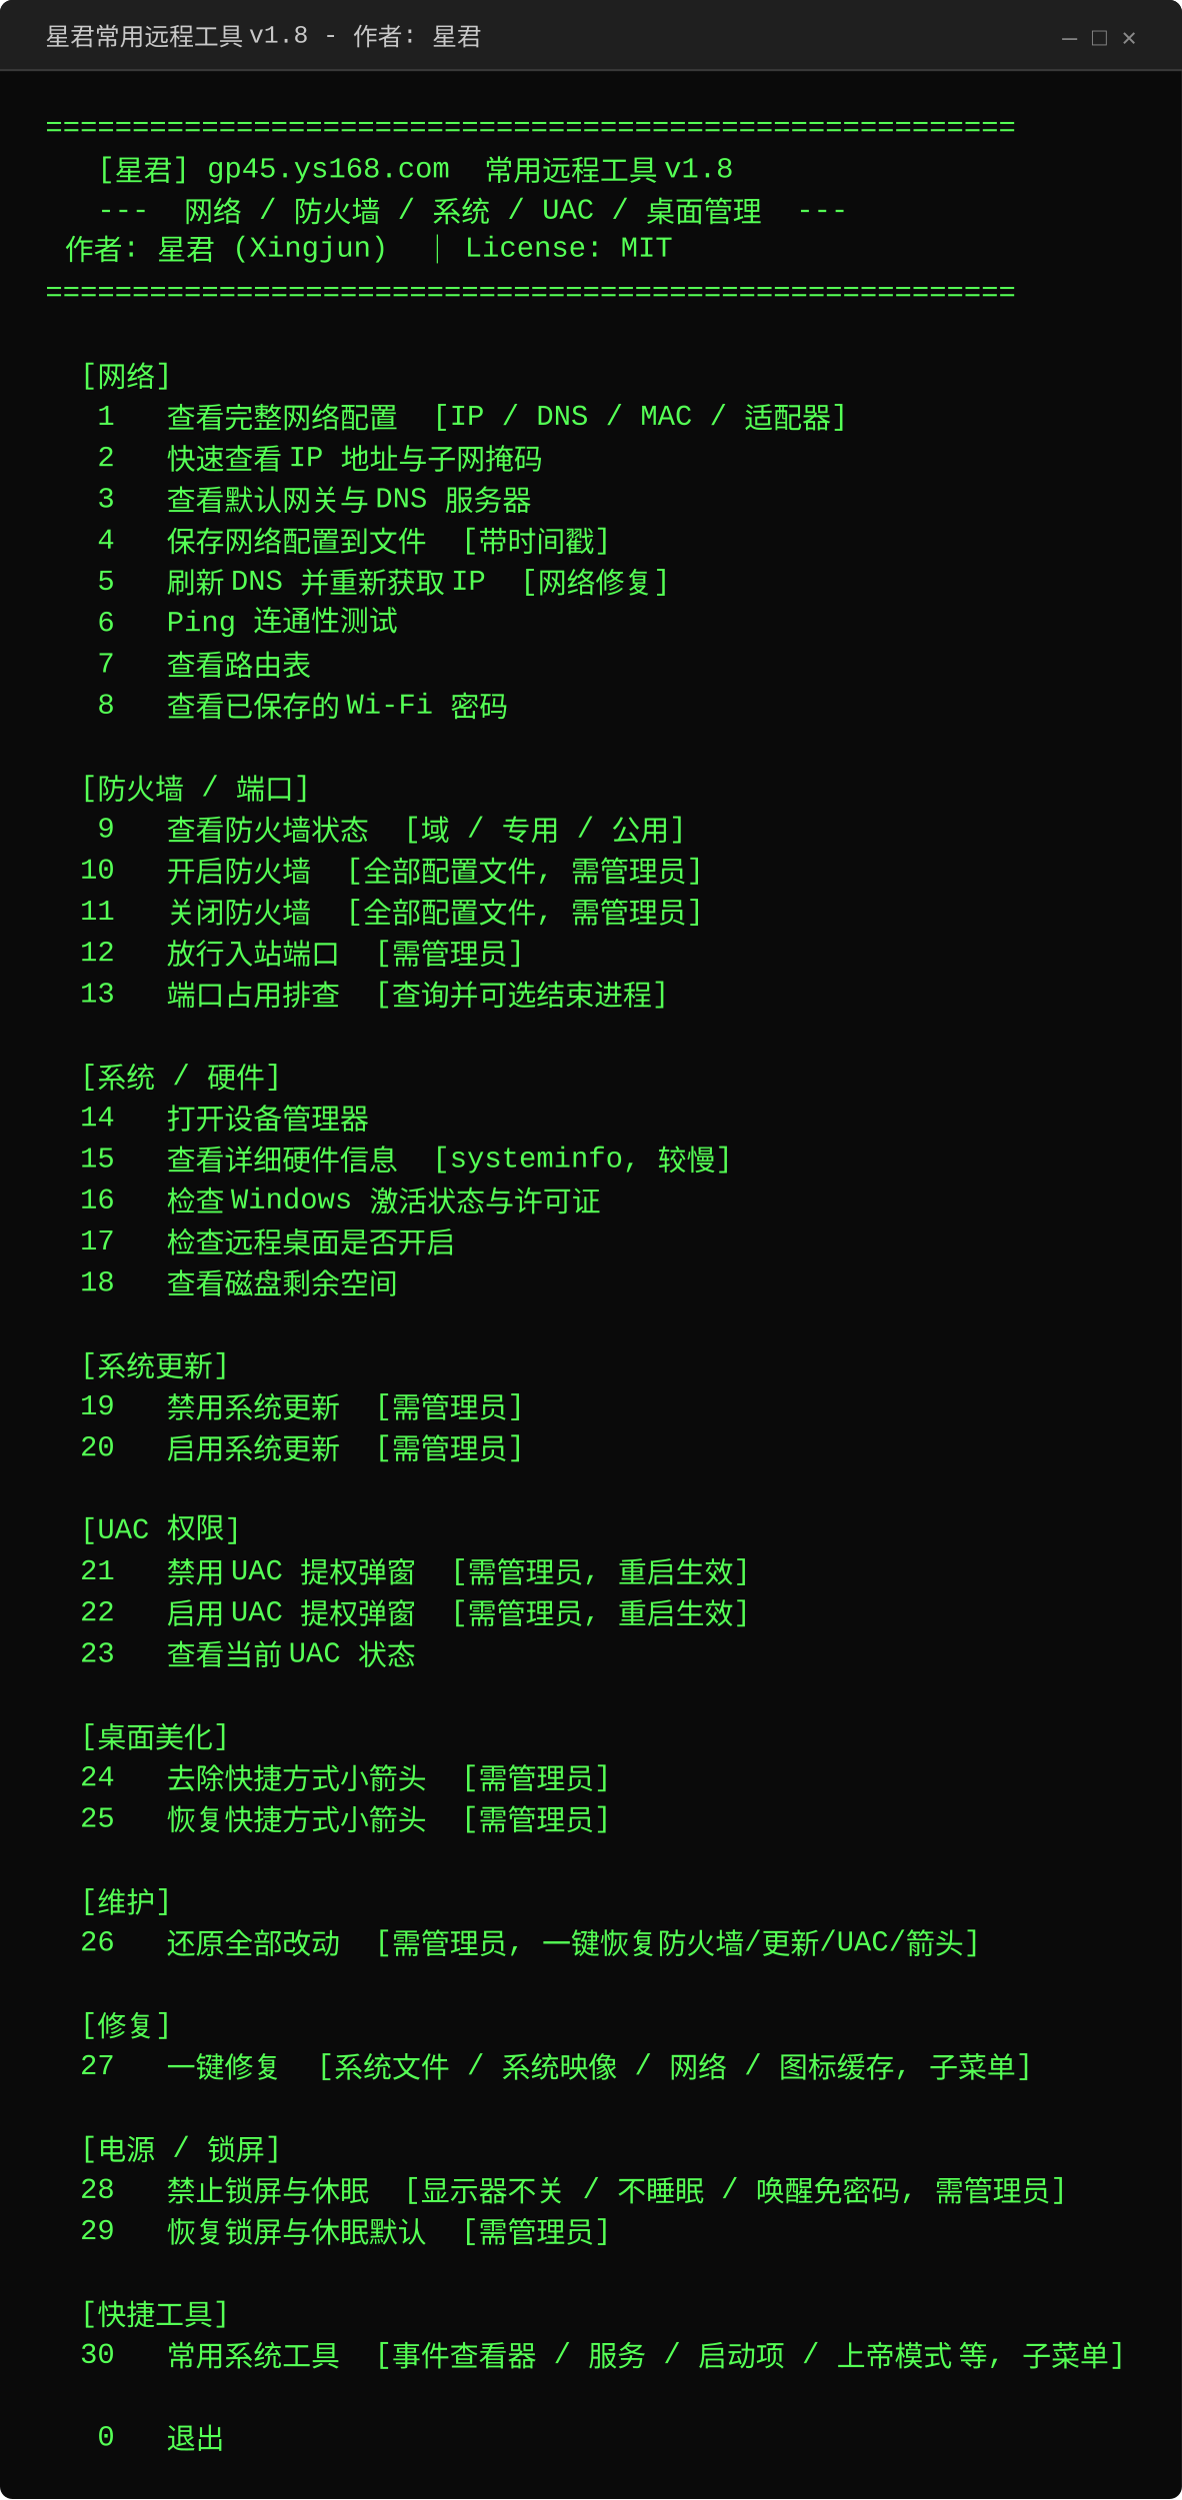
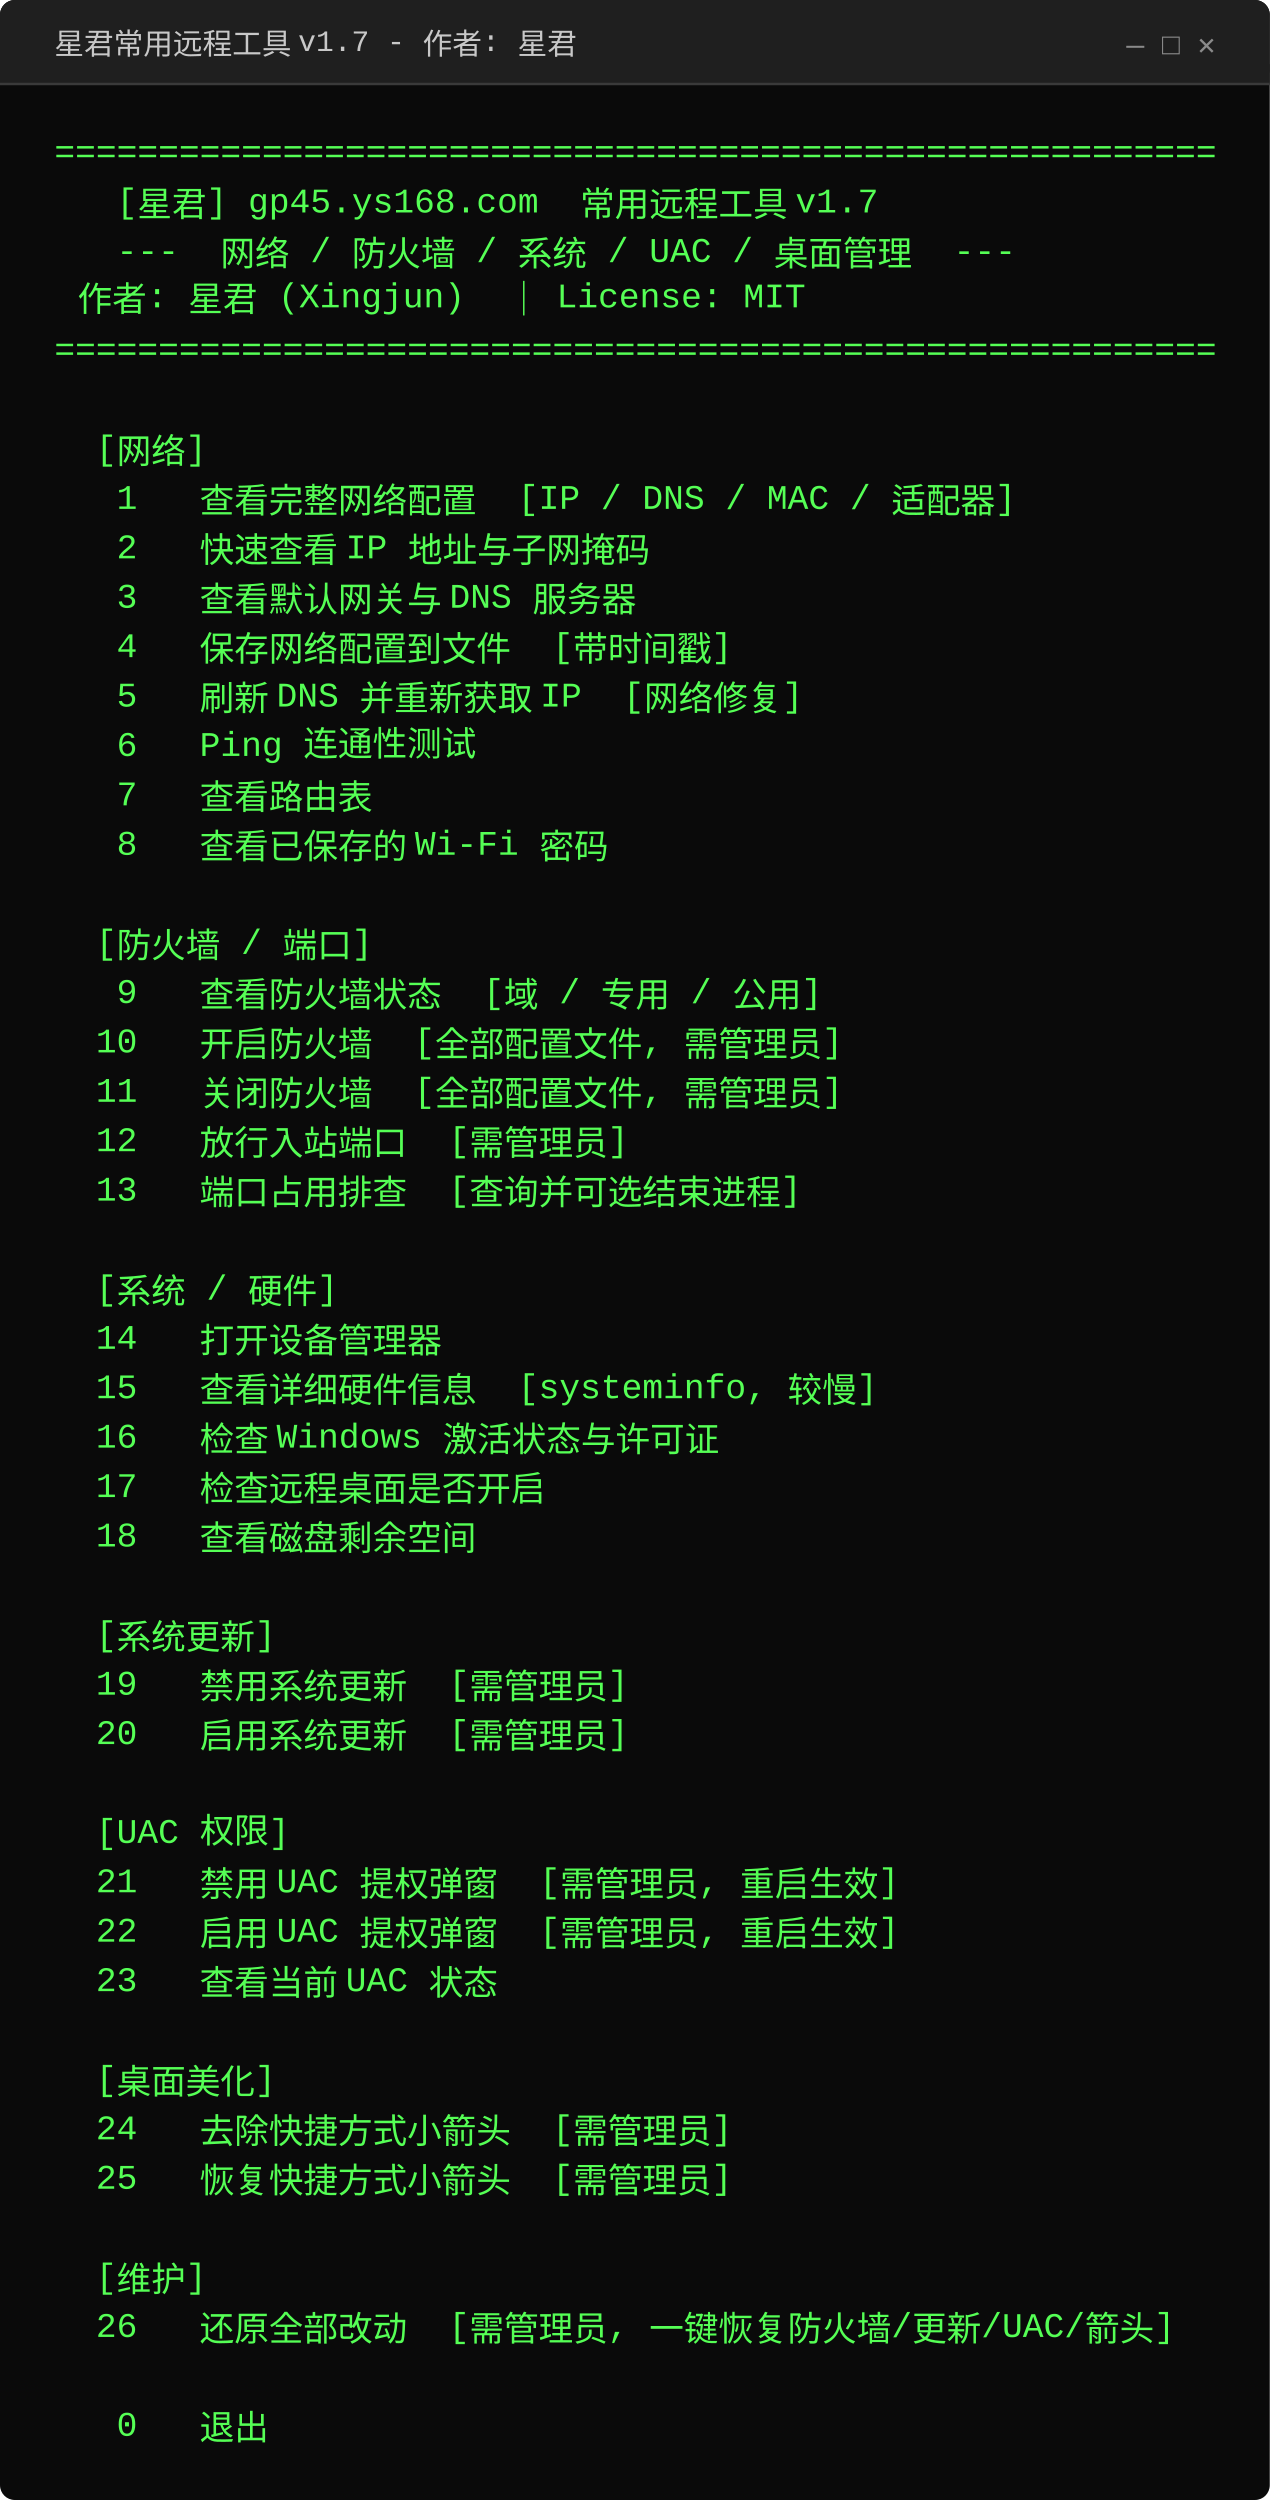
- <svg xmlns="http://www.w3.org/2000/svg" width="573" height="1212" viewBox="0 0 573 1212" role="img" aria-label="星君常用远程工具 v1.8 菜单输出">
-   <rect x="0" y="0" width="573" height="1212" rx="6" fill="#0A0A0A" />
-   <rect x="0" y="0" width="573" height="34" rx="6" fill="#1F1F1F" />
-   <rect x="0" y="26" width="573" height="8" fill="#1F1F1F" />
-   <line x1="0" y1="34" x2="573" y2="34" stroke="#3A3A3A" stroke-width="1" />
-   <text x="22" y="22" font-size="12" fill="#C8C8C8" font-family="Consolas, 'NSimSun', '新宋体', 'MS Gothic', 'Courier New', ui-monospace, monospace">星君常用远程工具 v1.8  -  作者: 星君</text>
-   <text x="551" y="22" text-anchor="end" font-size="12" fill="#8A8A8A" font-family="Consolas, 'NSimSun', '新宋体', 'MS Gothic', 'Courier New', ui-monospace, monospace">—  □  ✕</text>
+ <svg xmlns="http://www.w3.org/2000/svg" width="514" height="1012" viewBox="0 0 514 1012" role="img" aria-label="星君常用远程工具 v1.7 菜单输出">
+   <rect x="0" y="0" width="514" height="1012" rx="6" fill="#0A0A0A" />
+   <rect x="0" y="0" width="514" height="34" rx="6" fill="#1F1F1F" />
+   <rect x="0" y="26" width="514" height="8" fill="#1F1F1F" />
+   <line x1="0" y1="34" x2="514" y2="34" stroke="#3A3A3A" stroke-width="1" />
+   <text x="22" y="22" font-size="12" fill="#C8C8C8" font-family="Consolas, 'NSimSun', '新宋体', 'MS Gothic', 'Courier New', ui-monospace, monospace">星君常用远程工具 v1.7  -  作者: 星君</text>
+   <text x="492" y="22" text-anchor="end" font-size="12" fill="#8A8A8A" font-family="Consolas, 'NSimSun', '新宋体', 'MS Gothic', 'Courier New', ui-monospace, monospace">—  □  ✕</text>
  <text x="22.0" y="66.0" fill="#55FF55" font-size="14.0" font-family="Consolas, 'NSimSun', '新宋体', 'MS Gothic', 'Courier New', ui-monospace, monospace" xml:space="preserve">========================================================</text>
-   <text x="22.0" y="86.0" fill="#55FF55" font-size="14.0" font-family="Consolas, 'NSimSun', '新宋体', 'MS Gothic', 'Courier New', ui-monospace, monospace" xml:space="preserve">   [星君] gp45.ys168.com  常用远程工具 v1.8</text>
+   <text x="22.0" y="86.0" fill="#55FF55" font-size="14.0" font-family="Consolas, 'NSimSun', '新宋体', 'MS Gothic', 'Courier New', ui-monospace, monospace" xml:space="preserve">   [星君] gp45.ys168.com  常用远程工具 v1.7</text>
  <text x="22.0" y="106.0" fill="#55FF55" font-size="14.0" font-family="Consolas, 'NSimSun', '新宋体', 'MS Gothic', 'Courier New', ui-monospace, monospace" xml:space="preserve">   ---  网络 / 防火墙 / 系统 / UAC / 桌面管理  ---</text>
  <text x="22.0" y="126.0" fill="#55FF55" font-size="14.0" font-family="Consolas, 'NSimSun', '新宋体', 'MS Gothic', 'Courier New', ui-monospace, monospace" xml:space="preserve">   作者: 星君 (Xingjun)  ｜  License: MIT</text>
  <text x="22.0" y="146.0" fill="#55FF55" font-size="14.0" font-family="Consolas, 'NSimSun', '新宋体', 'MS Gothic', 'Courier New', ui-monospace, monospace" xml:space="preserve">========================================================</text>
  <text x="22.0" y="186.0" fill="#55FF55" font-size="14.0" font-family="Consolas, 'NSimSun', '新宋体', 'MS Gothic', 'Courier New', ui-monospace, monospace" xml:space="preserve">  [网络]</text>
  <text x="22.0" y="206.0" fill="#55FF55" font-size="14.0" font-family="Consolas, 'NSimSun', '新宋体', 'MS Gothic', 'Courier New', ui-monospace, monospace" xml:space="preserve">   1   查看完整网络配置  [IP / DNS / MAC / 适配器]</text>
  <text x="22.0" y="226.0" fill="#55FF55" font-size="14.0" font-family="Consolas, 'NSimSun', '新宋体', 'MS Gothic', 'Courier New', ui-monospace, monospace" xml:space="preserve">   2   快速查看 IP 地址与子网掩码</text>
  <text x="22.0" y="246.0" fill="#55FF55" font-size="14.0" font-family="Consolas, 'NSimSun', '新宋体', 'MS Gothic', 'Courier New', ui-monospace, monospace" xml:space="preserve">   3   查看默认网关与 DNS 服务器</text>
  <text x="22.0" y="266.0" fill="#55FF55" font-size="14.0" font-family="Consolas, 'NSimSun', '新宋体', 'MS Gothic', 'Courier New', ui-monospace, monospace" xml:space="preserve">   4   保存网络配置到文件  [带时间戳]</text>
  <text x="22.0" y="286.0" fill="#55FF55" font-size="14.0" font-family="Consolas, 'NSimSun', '新宋体', 'MS Gothic', 'Courier New', ui-monospace, monospace" xml:space="preserve">   5   刷新 DNS 并重新获取 IP  [网络修复]</text>
  <text x="22.0" y="306.0" fill="#55FF55" font-size="14.0" font-family="Consolas, 'NSimSun', '新宋体', 'MS Gothic', 'Courier New', ui-monospace, monospace" xml:space="preserve">   6   Ping 连通性测试</text>
  <text x="22.0" y="326.0" fill="#55FF55" font-size="14.0" font-family="Consolas, 'NSimSun', '新宋体', 'MS Gothic', 'Courier New', ui-monospace, monospace" xml:space="preserve">   7   查看路由表</text>
  <text x="22.0" y="346.0" fill="#55FF55" font-size="14.0" font-family="Consolas, 'NSimSun', '新宋体', 'MS Gothic', 'Courier New', ui-monospace, monospace" xml:space="preserve">   8   查看已保存的 Wi-Fi 密码</text>
  <text x="22.0" y="386.0" fill="#55FF55" font-size="14.0" font-family="Consolas, 'NSimSun', '新宋体', 'MS Gothic', 'Courier New', ui-monospace, monospace" xml:space="preserve">  [防火墙 / 端口]</text>
  <text x="22.0" y="406.0" fill="#55FF55" font-size="14.0" font-family="Consolas, 'NSimSun', '新宋体', 'MS Gothic', 'Courier New', ui-monospace, monospace" xml:space="preserve">   9   查看防火墙状态  [域 / 专用 / 公用]</text>
  <text x="22.0" y="426.0" fill="#55FF55" font-size="14.0" font-family="Consolas, 'NSimSun', '新宋体', 'MS Gothic', 'Courier New', ui-monospace, monospace" xml:space="preserve">  10   开启防火墙  [全部配置文件, 需管理员]</text>
  <text x="22.0" y="446.0" fill="#55FF55" font-size="14.0" font-family="Consolas, 'NSimSun', '新宋体', 'MS Gothic', 'Courier New', ui-monospace, monospace" xml:space="preserve">  11   关闭防火墙  [全部配置文件, 需管理员]</text>
  <text x="22.0" y="466.0" fill="#55FF55" font-size="14.0" font-family="Consolas, 'NSimSun', '新宋体', 'MS Gothic', 'Courier New', ui-monospace, monospace" xml:space="preserve">  12   放行入站端口  [需管理员]</text>
  <text x="22.0" y="486.0" fill="#55FF55" font-size="14.0" font-family="Consolas, 'NSimSun', '新宋体', 'MS Gothic', 'Courier New', ui-monospace, monospace" xml:space="preserve">  13   端口占用排查  [查询并可选结束进程]</text>
  <text x="22.0" y="526.0" fill="#55FF55" font-size="14.0" font-family="Consolas, 'NSimSun', '新宋体', 'MS Gothic', 'Courier New', ui-monospace, monospace" xml:space="preserve">  [系统 / 硬件]</text>
  <text x="22.0" y="546.0" fill="#55FF55" font-size="14.0" font-family="Consolas, 'NSimSun', '新宋体', 'MS Gothic', 'Courier New', ui-monospace, monospace" xml:space="preserve">  14   打开设备管理器</text>
  <text x="22.0" y="566.0" fill="#55FF55" font-size="14.0" font-family="Consolas, 'NSimSun', '新宋体', 'MS Gothic', 'Courier New', ui-monospace, monospace" xml:space="preserve">  15   查看详细硬件信息  [systeminfo, 较慢]</text>
  <text x="22.0" y="586.0" fill="#55FF55" font-size="14.0" font-family="Consolas, 'NSimSun', '新宋体', 'MS Gothic', 'Courier New', ui-monospace, monospace" xml:space="preserve">  16   检查 Windows 激活状态与许可证</text>
  <text x="22.0" y="606.0" fill="#55FF55" font-size="14.0" font-family="Consolas, 'NSimSun', '新宋体', 'MS Gothic', 'Courier New', ui-monospace, monospace" xml:space="preserve">  17   检查远程桌面是否开启</text>
  <text x="22.0" y="626.0" fill="#55FF55" font-size="14.0" font-family="Consolas, 'NSimSun', '新宋体', 'MS Gothic', 'Courier New', ui-monospace, monospace" xml:space="preserve">  18   查看磁盘剩余空间</text>
  <text x="22.0" y="666.0" fill="#55FF55" font-size="14.0" font-family="Consolas, 'NSimSun', '新宋体', 'MS Gothic', 'Courier New', ui-monospace, monospace" xml:space="preserve">  [系统更新]</text>
  <text x="22.0" y="686.0" fill="#55FF55" font-size="14.0" font-family="Consolas, 'NSimSun', '新宋体', 'MS Gothic', 'Courier New', ui-monospace, monospace" xml:space="preserve">  19   禁用系统更新  [需管理员]</text>
  <text x="22.0" y="706.0" fill="#55FF55" font-size="14.0" font-family="Consolas, 'NSimSun', '新宋体', 'MS Gothic', 'Courier New', ui-monospace, monospace" xml:space="preserve">  20   启用系统更新  [需管理员]</text>
  <text x="22.0" y="746.0" fill="#55FF55" font-size="14.0" font-family="Consolas, 'NSimSun', '新宋体', 'MS Gothic', 'Courier New', ui-monospace, monospace" xml:space="preserve">  [UAC 权限]</text>
  <text x="22.0" y="766.0" fill="#55FF55" font-size="14.0" font-family="Consolas, 'NSimSun', '新宋体', 'MS Gothic', 'Courier New', ui-monospace, monospace" xml:space="preserve">  21   禁用 UAC 提权弹窗  [需管理员, 重启生效]</text>
  <text x="22.0" y="786.0" fill="#55FF55" font-size="14.0" font-family="Consolas, 'NSimSun', '新宋体', 'MS Gothic', 'Courier New', ui-monospace, monospace" xml:space="preserve">  22   启用 UAC 提权弹窗  [需管理员, 重启生效]</text>
  <text x="22.0" y="806.0" fill="#55FF55" font-size="14.0" font-family="Consolas, 'NSimSun', '新宋体', 'MS Gothic', 'Courier New', ui-monospace, monospace" xml:space="preserve">  23   查看当前 UAC 状态</text>
  <text x="22.0" y="846.0" fill="#55FF55" font-size="14.0" font-family="Consolas, 'NSimSun', '新宋体', 'MS Gothic', 'Courier New', ui-monospace, monospace" xml:space="preserve">  [桌面美化]</text>
  <text x="22.0" y="866.0" fill="#55FF55" font-size="14.0" font-family="Consolas, 'NSimSun', '新宋体', 'MS Gothic', 'Courier New', ui-monospace, monospace" xml:space="preserve">  24   去除快捷方式小箭头  [需管理员]</text>
  <text x="22.0" y="886.0" fill="#55FF55" font-size="14.0" font-family="Consolas, 'NSimSun', '新宋体', 'MS Gothic', 'Courier New', ui-monospace, monospace" xml:space="preserve">  25   恢复快捷方式小箭头  [需管理员]</text>
  <text x="22.0" y="926.0" fill="#55FF55" font-size="14.0" font-family="Consolas, 'NSimSun', '新宋体', 'MS Gothic', 'Courier New', ui-monospace, monospace" xml:space="preserve">  [维护]</text>
  <text x="22.0" y="946.0" fill="#55FF55" font-size="14.0" font-family="Consolas, 'NSimSun', '新宋体', 'MS Gothic', 'Courier New', ui-monospace, monospace" xml:space="preserve">  26   还原全部改动  [需管理员, 一键恢复防火墙/更新/UAC/箭头]</text>
-   <text x="22.0" y="986.0" fill="#55FF55" font-size="14.0" font-family="Consolas, 'NSimSun', '新宋体', 'MS Gothic', 'Courier New', ui-monospace, monospace" xml:space="preserve">  [修复]</text>
-   <text x="22.0" y="1006.0" fill="#55FF55" font-size="14.0" font-family="Consolas, 'NSimSun', '新宋体', 'MS Gothic', 'Courier New', ui-monospace, monospace" xml:space="preserve">  27   一键修复  [系统文件 / 系统映像 / 网络 / 图标缓存, 子菜单]</text>
-   <text x="22.0" y="1046.0" fill="#55FF55" font-size="14.0" font-family="Consolas, 'NSimSun', '新宋体', 'MS Gothic', 'Courier New', ui-monospace, monospace" xml:space="preserve">  [电源 / 锁屏]</text>
-   <text x="22.0" y="1066.0" fill="#55FF55" font-size="14.0" font-family="Consolas, 'NSimSun', '新宋体', 'MS Gothic', 'Courier New', ui-monospace, monospace" xml:space="preserve">  28   禁止锁屏与休眠  [显示器不关 / 不睡眠 / 唤醒免密码, 需管理员]</text>
-   <text x="22.0" y="1086.0" fill="#55FF55" font-size="14.0" font-family="Consolas, 'NSimSun', '新宋体', 'MS Gothic', 'Courier New', ui-monospace, monospace" xml:space="preserve">  29   恢复锁屏与休眠默认  [需管理员]</text>
-   <text x="22.0" y="1126.0" fill="#55FF55" font-size="14.0" font-family="Consolas, 'NSimSun', '新宋体', 'MS Gothic', 'Courier New', ui-monospace, monospace" xml:space="preserve">  [快捷工具]</text>
-   <text x="22.0" y="1146.0" fill="#55FF55" font-size="14.0" font-family="Consolas, 'NSimSun', '新宋体', 'MS Gothic', 'Courier New', ui-monospace, monospace" xml:space="preserve">  30   常用系统工具  [事件查看器 / 服务 / 启动项 / 上帝模式 等, 子菜单]</text>
-   <text x="22.0" y="1186.0" fill="#55FF55" font-size="14.0" font-family="Consolas, 'NSimSun', '新宋体', 'MS Gothic', 'Courier New', ui-monospace, monospace" xml:space="preserve">   0   退出</text>
+   <text x="22.0" y="986.0" fill="#55FF55" font-size="14.0" font-family="Consolas, 'NSimSun', '新宋体', 'MS Gothic', 'Courier New', ui-monospace, monospace" xml:space="preserve">   0   退出</text>
</svg>
